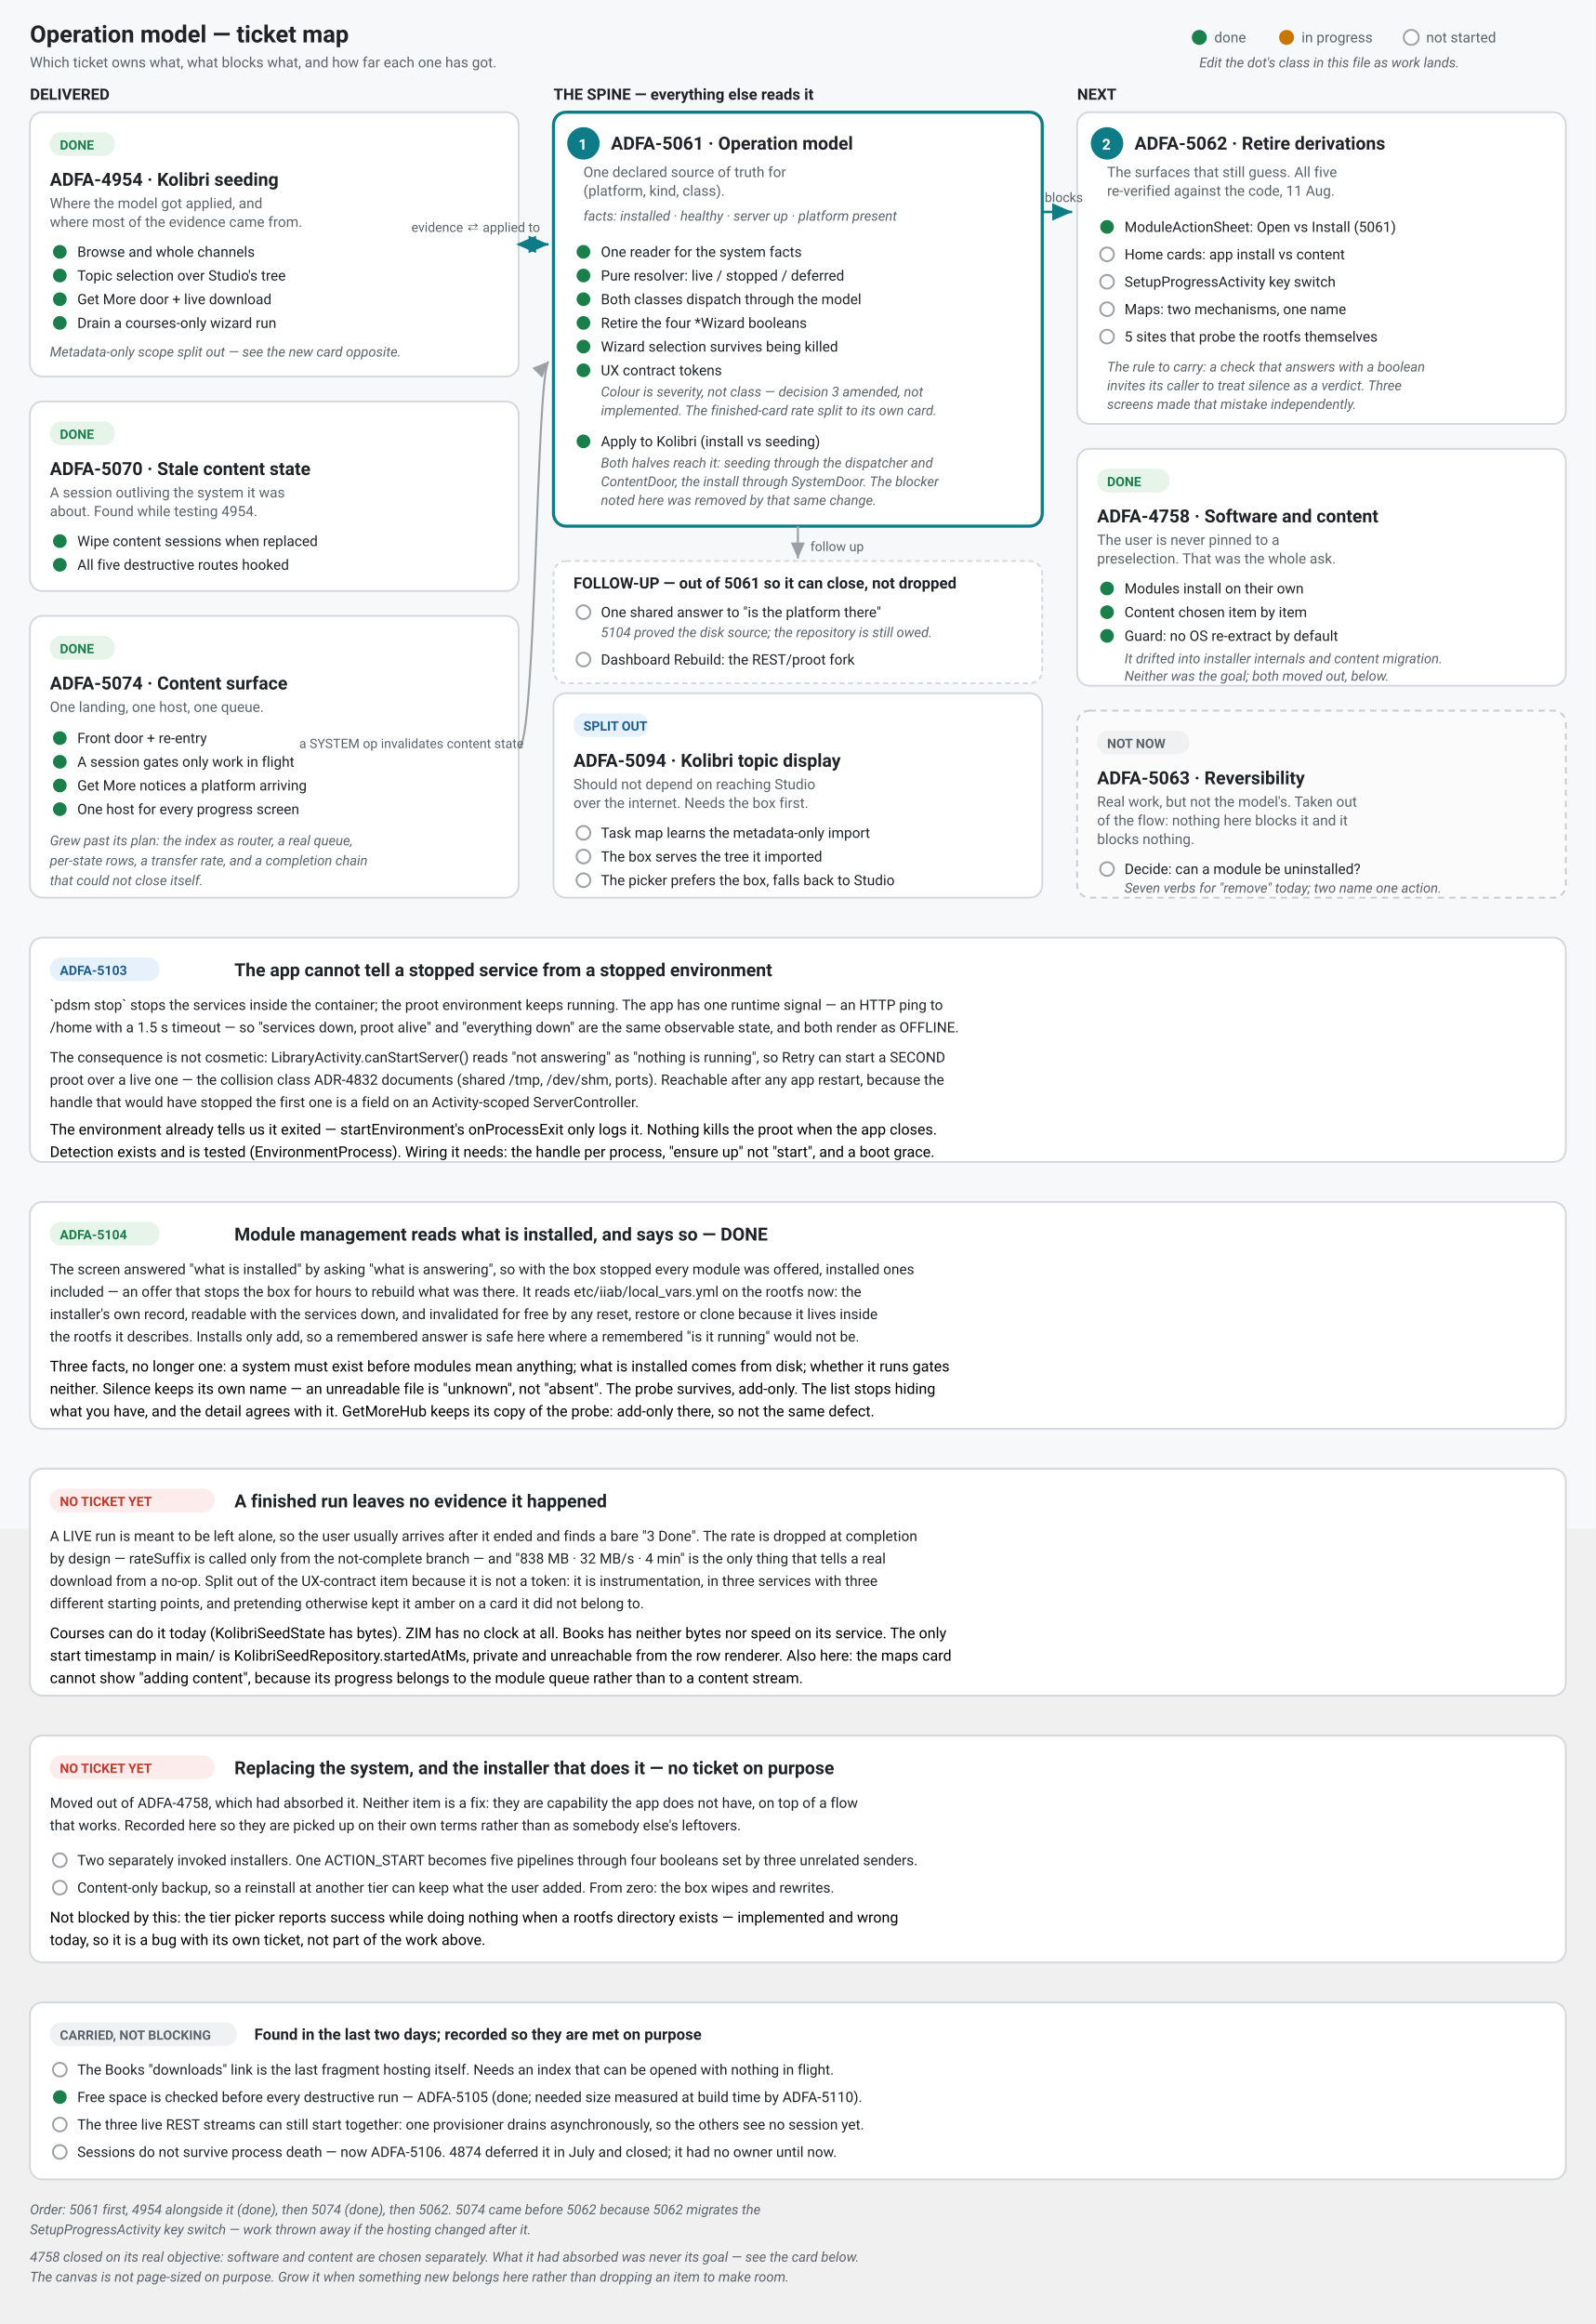
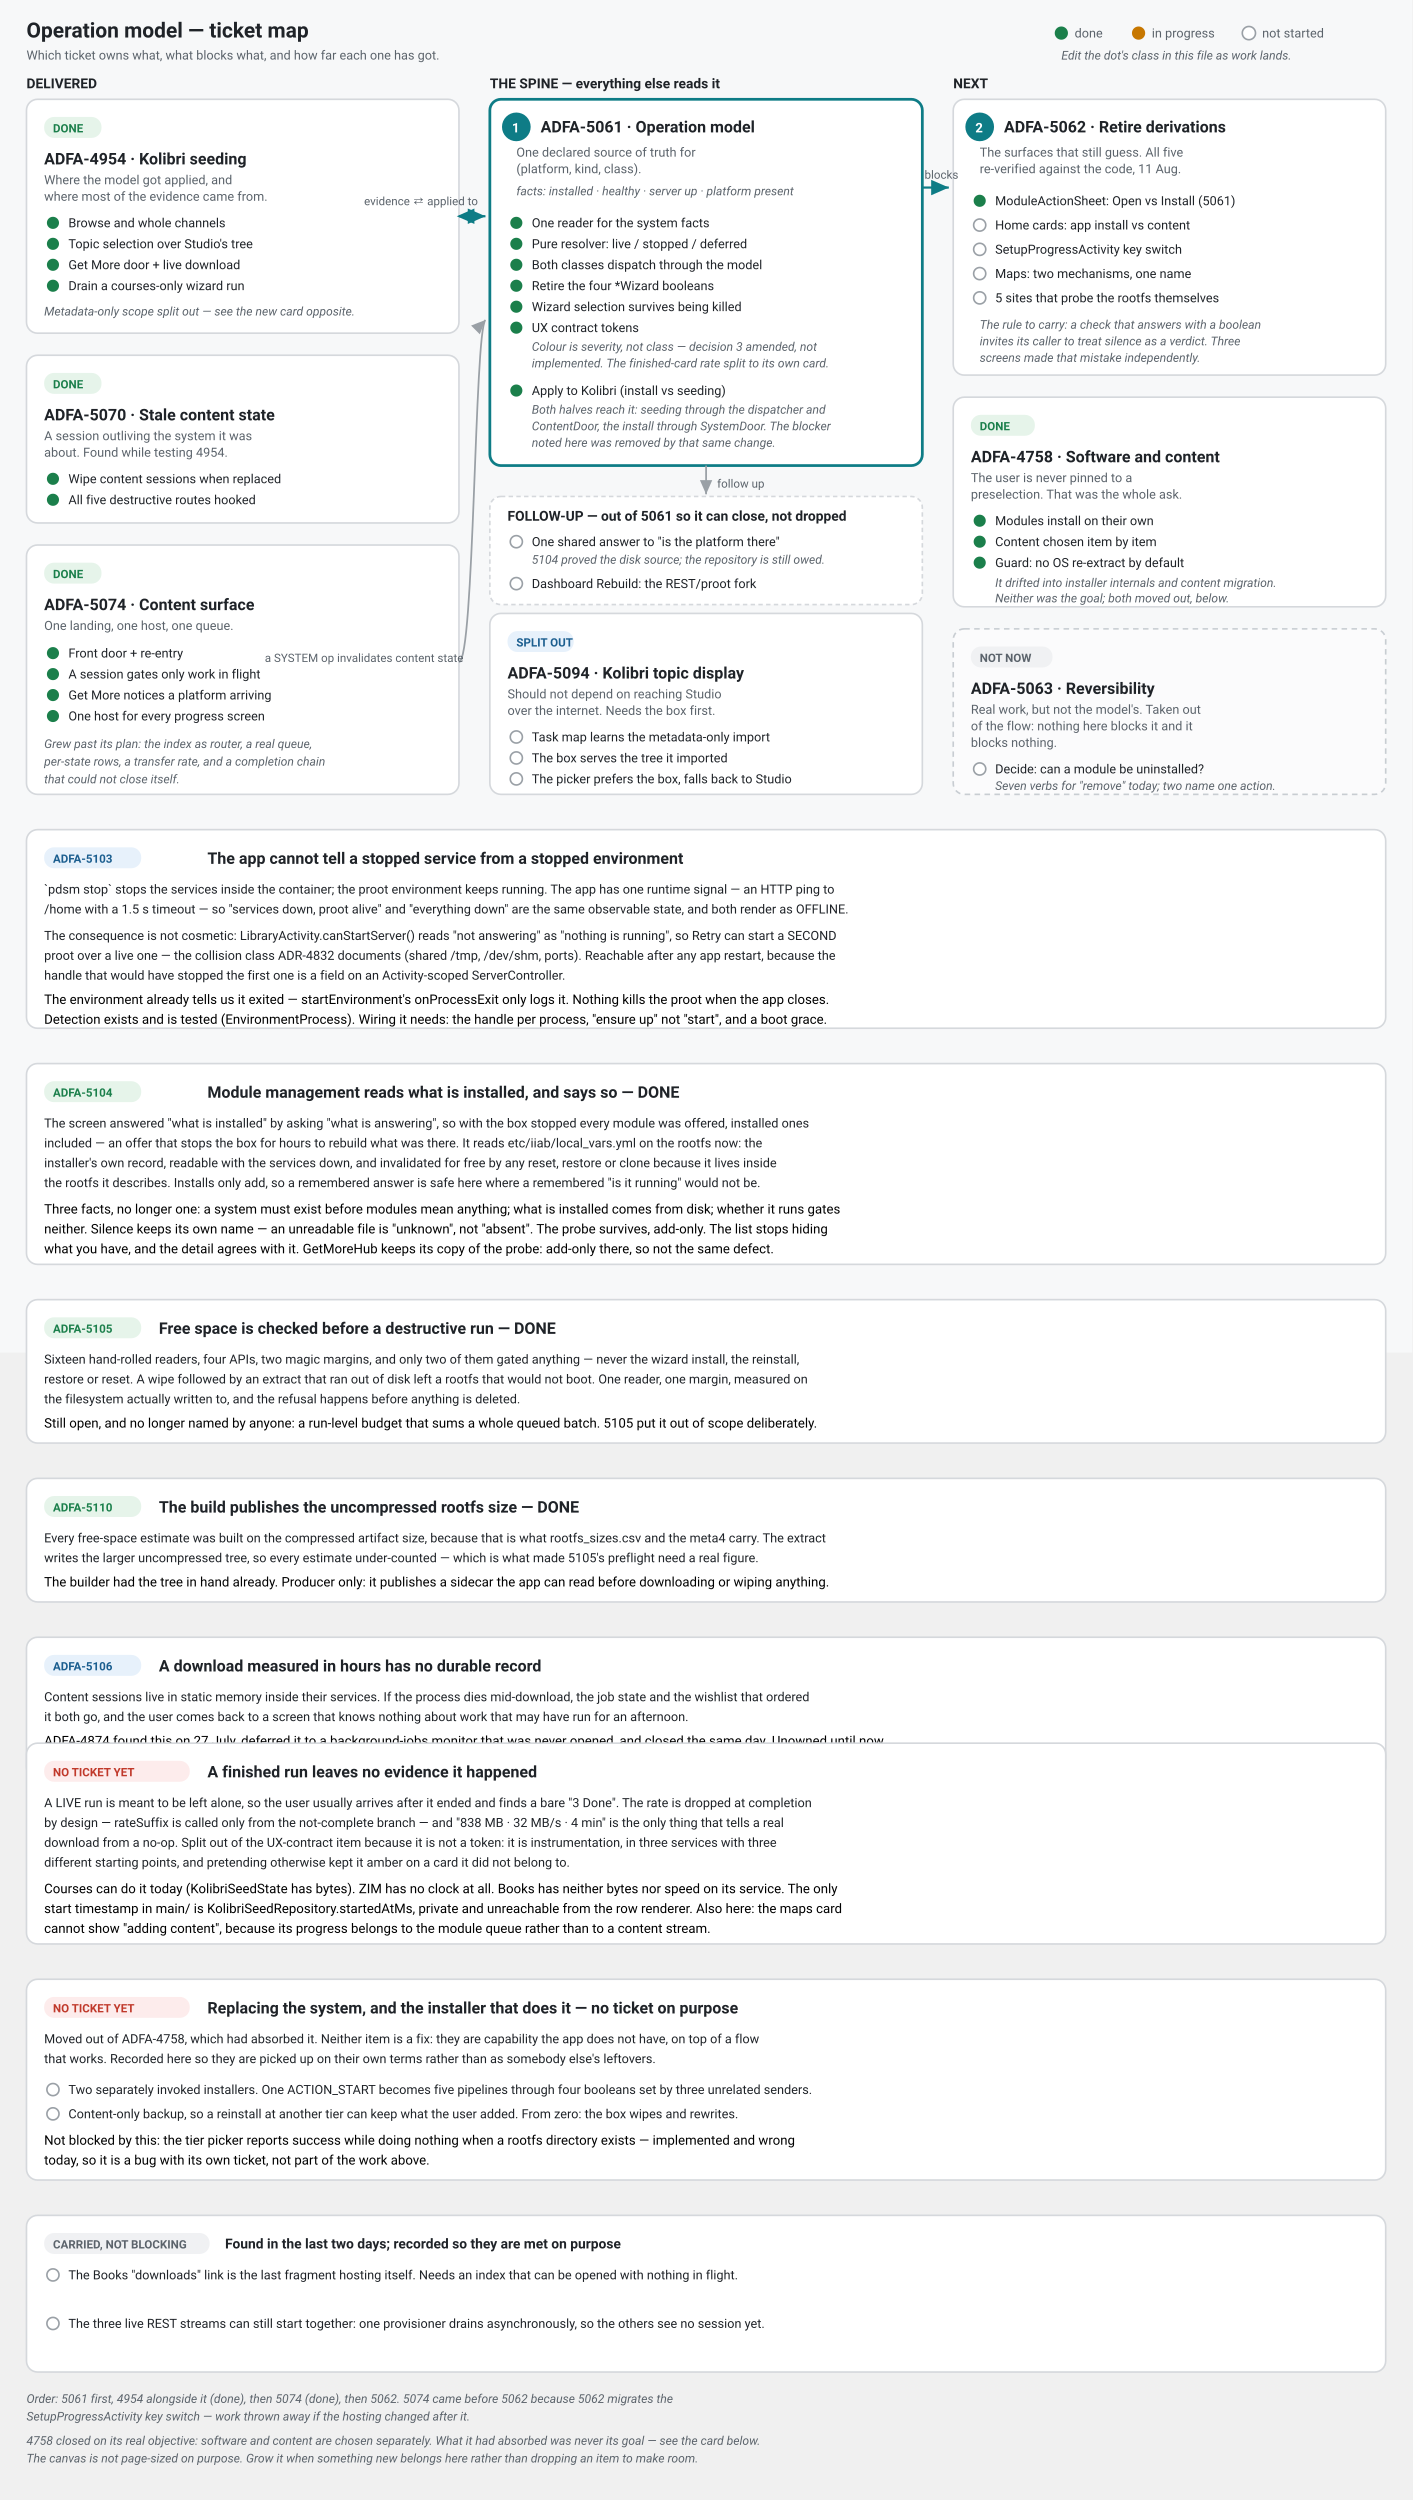
- <svg xmlns="http://www.w3.org/2000/svg" viewBox="0 0 1280 1864" width="1280" height="1864" font-family="Segoe UI, Roboto, Helvetica, Arial, sans-serif">
+ <svg xmlns="http://www.w3.org/2000/svg" viewBox="0 0 1280 2266" width="1280" height="2266" font-family="Segoe UI, Roboto, Helvetica, Arial, sans-serif">
  <style>
  .bg    { fill: #F7F8F9; }
  .card  { fill: #FFFFFF; stroke: #D5D8DC; stroke-width: 1.5; rx: 10; }
  .card-hi { fill: #FFFFFF; stroke: #0E7C86; stroke-width: 2.5; rx: 10; }
  .card-park { fill: #FBFBFC; stroke: #C8CDD2; stroke-width: 1.5; stroke-dasharray: 5 4; rx: 10; }
  .h1    { font-size: 19px; font-weight: 700; fill: #1F2328; }
  .h2    { font-size: 14.5px; font-weight: 700; fill: #1F2328; }
  .h3    { font-size: 12.5px; font-weight: 700; fill: #1F2328; }
  .sub   { font-size: 11.5px; fill: #5B636B; }
  .item  { font-size: 11.5px; fill: #1F2328; }
  .note  { font-size: 11px; fill: #5B636B; font-style: italic; }
  .lnk   { stroke: #9AA0A6; stroke-width: 1.6; fill: none; }
  .lnk-hi{ stroke: #0E7C86; stroke-width: 2; fill: none; }
  .lnklbl{ font-size: 10.5px; fill: #5B636B; }

  /* ---- the three states: change an item's class to move it ---- */
  .s-done { fill: #1B7F4B; stroke: none; }
  .s-doing{ fill: #C77700; stroke: none; }
  .s-todo { fill: #FFFFFF; stroke: #9AA0A6; stroke-width: 1.5; }

  .badge  { fill: #0E7C86; }
  .badgetx{ font-size: 12px; font-weight: 700; fill: #FFFFFF; }
  .chip   { rx: 9; }
  .chiptx { font-size: 10.5px; font-weight: 700; }
</style>
  <defs>
    <marker id="arw" markerWidth="9" markerHeight="9" refX="8" refY="4.5" orient="auto">
      <path d="M0,1 L8,4.5 L0,8 Z" fill="#9AA0A6" />
    </marker>
    <marker id="arwhi" markerWidth="9" markerHeight="9" refX="8" refY="4.5" orient="auto">
      <path d="M0,1 L8,4.5 L0,8 Z" fill="#0E7C86" />
    </marker>
    <marker id="arwhiS" markerWidth="9" markerHeight="9" refX="1" refY="4.5" orient="auto">
      <path d="M8,1 L0,4.5 L8,8 Z" fill="#0E7C86" />
    </marker>
  </defs>
  <rect class="bg" x="0" y="0" width="1280" height="1226" />
  <text class="h1" x="24" y="34">Operation model — ticket map</text>
  <text class="sub" x="24" y="54">Which ticket owns what, what blocks what, and how far each one has got.</text>
  <circle class="s-done" cx="962" cy="30" r="6" />
  <text class="sub" x="974" y="34">done</text>
  <circle class="s-doing" cx="1032" cy="30" r="6" />
  <text class="sub" x="1044" y="34">in progress</text>
  <circle class="s-todo" cx="1132" cy="30" r="6" />
  <text class="sub" x="1144" y="34">not started</text>
  <text class="note" x="962" y="54">Edit the dot's class in this file as work lands.</text>
  <text class="h3" x="24" y="80">DELIVERED</text>
  <rect class="card" x="24" y="90" width="392" height="212" />
  <rect class="chip" x="40" y="106" width="52" height="19" fill="#E6F4EA" stroke="none" />
  <text class="chiptx" x="48" y="120" fill="#1B7F4B">DONE</text>
  <text class="h2" x="40" y="149">ADFA-4954 · Kolibri seeding</text>
  <text class="sub" x="40" y="167">Where the model got applied, and</text>
  <text class="sub" x="40" y="182">where most of the evidence came from.</text>
  <circle class="s-done" cx="48" cy="202" r="5.5" />
  <text class="item" x="62" y="206">Browse and whole channels</text>
  <circle class="s-done" cx="48" cy="221" r="5.5" />
  <text class="item" x="62" y="225">Topic selection over Studio's tree</text>
  <circle class="s-done" cx="48" cy="240" r="5.5" />
  <text class="item" x="62" y="244">Get More door + live download</text>
  <circle class="s-done" cx="48" cy="259" r="5.5" />
  <text class="item" x="62" y="263">Drain a courses-only wizard run</text>
  <text class="note" x="40" y="286">Metadata-only scope split out — see the new card opposite.</text>
  <rect class="card" x="24" y="322" width="392" height="152" />
  <rect class="chip" x="40" y="338" width="52" height="19" fill="#E6F4EA" stroke="none" />
  <text class="chiptx" x="48" y="352" fill="#1B7F4B">DONE</text>
  <text class="h2" x="40" y="381">ADFA-5070 · Stale content state</text>
  <text class="sub" x="40" y="399">A session outliving the system it was</text>
  <text class="sub" x="40" y="414">about. Found while testing 4954.</text>
  <circle class="s-done" cx="48" cy="434" r="5.5" />
  <text class="item" x="62" y="438">Wipe content sessions when replaced</text>
  <circle class="s-done" cx="48" cy="453" r="5.5" />
  <text class="item" x="62" y="457">All five destructive routes hooked</text>
  <rect class="card" x="24" y="494" width="392" height="226" />
  <rect class="chip" x="40" y="510" width="52" height="19" fill="#E6F4EA" stroke="none" />
  <text class="chiptx" x="48" y="524" fill="#1B7F4B">DONE</text>
  <text class="h2" x="40" y="553">ADFA-5074 · Content surface</text>
  <text class="sub" x="40" y="571">One landing, one host, one queue.</text>
  <circle class="s-done" cx="48" cy="592" r="5.5" />
  <text class="item" x="62" y="596">Front door + re-entry</text>
  <circle class="s-done" cx="48" cy="611" r="5.5" />
  <text class="item" x="62" y="615">A session gates only work in flight</text>
  <circle class="s-done" cx="48" cy="630" r="5.5" />
  <text class="item" x="62" y="634">Get More notices a platform arriving</text>
  <circle class="s-done" cx="48" cy="649" r="5.5" />
  <text class="item" x="62" y="653">One host for every progress screen</text>
  <text class="note" x="40" y="678">Grew past its plan: the index as router, a real queue,</text>
  <text class="note" x="40" y="694">per-state rows, a transfer rate, and a completion chain</text>
  <text class="note" x="40" y="710">that could not close itself.</text>
  <text class="h3" x="444" y="80">THE SPINE — everything else reads it</text>
  <rect class="card-hi" x="444" y="90" width="392" height="332" />
  <circle class="badge" cx="468" cy="115" r="13" />
  <text class="badgetx" x="464" y="120">1</text>
  <text class="h2" x="490" y="120">ADFA-5061 · Operation model</text>
  <text class="sub" x="468" y="142">One declared source of truth for</text>
  <text class="sub" x="468" y="157">(platform, kind, class).</text>
  <text class="note" x="468" y="177">facts: installed · healthy · server up · platform present</text>
  <circle class="s-done" cx="468" cy="202" r="5.5" />
  <text class="item" x="482" y="206">One reader for the system facts</text>
  <circle class="s-done" cx="468" cy="221" r="5.5" />
  <text class="item" x="482" y="225">Pure resolver: live / stopped / deferred</text>
  <circle class="s-done" cx="468" cy="240" r="5.5" />
  <text class="item" x="482" y="244">Both classes dispatch through the model</text>
  <circle class="s-done" cx="468" cy="259" r="5.5" />
  <text class="item" x="482" y="263">Retire the four *Wizard booleans</text>
  <circle class="s-done" cx="468" cy="278" r="5.5" />
  <text class="item" x="482" y="282">Wizard selection survives being killed</text>
  <circle class="s-done" cx="468" cy="297" r="5.5" />
  <text class="item" x="482" y="301">UX contract tokens</text>
  <text class="note" x="482" y="318">Colour is severity, not class — decision 3 amended, not</text>
  <text class="note" x="482" y="333">implemented. The finished-card rate split to its own card.</text>
  <circle class="s-done" cx="468" cy="354" r="5.5" />
  <text class="item" x="482" y="358">Apply to Kolibri (install vs seeding)</text>
  <text class="note" x="482" y="375">Both halves reach it: seeding through the dispatcher and</text>
  <text class="note" x="482" y="390">ContentDoor, the install through SystemDoor. The blocker</text>
  <text class="note" x="482" y="405">noted here was removed by that same change.</text>
  <path class="lnk" d="M640,422 L640,448" marker-end="url(#arw)" />
  <text class="lnklbl" x="650" y="442">follow up</text>
  <rect class="card" x="444" y="450" width="392" height="98" stroke="#5F5E5A" stroke-dasharray="4 3" />
  <text class="h3" x="460" y="472">FOLLOW-UP — out of 5061 so it can close, not dropped</text>
  <circle class="s-todo" cx="468" cy="491" r="5.5" />
  <text class="item" x="482" y="495">One shared answer to "is the platform there"</text>
  <text class="note" x="482" y="511">5104 proved the disk source; the repository is still owed.</text>
  <circle class="s-todo" cx="468" cy="529" r="5.5" />
  <text class="item" x="482" y="533">Dashboard Rebuild: the REST/proot fork</text>
  <rect class="card" x="444" y="556" width="392" height="164" />
  <rect class="chip" x="460" y="572" width="60" height="19" fill="#E7F1FB" stroke="none" />
  <text class="chiptx" x="468" y="586" fill="#1B5E8F">SPLIT OUT</text>
  <text class="h2" x="460" y="615">ADFA-5094 · Kolibri topic display</text>
  <text class="sub" x="460" y="633">Should not depend on reaching Studio</text>
  <text class="sub" x="460" y="648">over the internet. Needs the box first.</text>
  <circle class="s-todo" cx="468" cy="668" r="5.5" />
  <text class="item" x="482" y="672">Task map learns the metadata-only import</text>
  <circle class="s-todo" cx="468" cy="687" r="5.5" />
  <text class="item" x="482" y="691">The box serves the tree it imported</text>
  <circle class="s-todo" cx="468" cy="706" r="5.5" />
  <text class="item" x="482" y="710">The picker prefers the box, falls back to Studio</text>
  <text class="h3" x="864" y="80">NEXT</text>
  <rect class="card" x="864" y="90" width="392" height="250" />
  <circle class="badge" cx="888" cy="115" r="13" />
  <text class="badgetx" x="884" y="120">2</text>
  <text class="h2" x="910" y="120">ADFA-5062 · Retire derivations</text>
  <text class="sub" x="888" y="142">The surfaces that still guess. All five</text>
  <text class="sub" x="888" y="157">re-verified against the code, 11 Aug.</text>
  <circle class="s-done" cx="888" cy="182" r="5.5" />
  <text class="item" x="902" y="186">ModuleActionSheet: Open vs Install (5061)</text>
  <circle class="s-todo" cx="888" cy="204" r="5.5" />
  <text class="item" x="902" y="208">Home cards: app install vs content</text>
  <circle class="s-todo" cx="888" cy="226" r="5.5" />
  <text class="item" x="902" y="230">SetupProgressActivity key switch</text>
  <circle class="s-todo" cx="888" cy="248" r="5.5" />
  <text class="item" x="902" y="252">Maps: two mechanisms, one name</text>
  <circle class="s-todo" cx="888" cy="270" r="5.5" />
  <text class="item" x="902" y="274">5 sites that probe the rootfs themselves</text>
  <text class="note" x="888" y="298">The rule to carry: a check that answers with a boolean</text>
  <text class="note" x="888" y="313">invites its caller to treat silence as a verdict. Three</text>
  <text class="note" x="888" y="328">screens made that mistake independently.</text>
  <rect class="card" x="864" y="360" width="392" height="190" />
  <rect class="chip" x="880" y="376" width="58" height="19" fill="#E6F4EA" stroke="none" />
  <text class="chiptx" x="888" y="390" fill="#1B7F4B">DONE</text>
  <text class="h2" x="880" y="419">ADFA-4758 · Software and content</text>
  <text class="sub" x="880" y="437">The user is never pinned to a</text>
  <text class="sub" x="880" y="452">preselection. That was the whole ask.</text>
  <circle class="s-done" cx="888" cy="472" r="5.5" />
  <text class="item" x="902" y="476">Modules install on their own</text>
  <circle class="s-done" cx="888" cy="491" r="5.5" />
  <text class="item" x="902" y="495">Content chosen item by item</text>
  <circle class="s-done" cx="888" cy="510" r="5.5" />
  <text class="item" x="902" y="514">Guard: no OS re-extract by default</text>
  <text class="note" x="902" y="532">It drifted into installer internals and content migration.</text>
  <text class="note" x="902" y="546">Neither was the goal; both moved out, below.</text>
  <rect class="card-park" x="864" y="570" width="392" height="150" />
  <rect class="chip" x="880" y="586" width="74" height="19" fill="#F0F1F3" stroke="none" />
  <text class="chiptx" x="888" y="600" fill="#5B636B">NOT NOW</text>
  <text class="h2" x="880" y="629">ADFA-5063 · Reversibility</text>
  <text class="sub" x="880" y="647">Real work, but not the model's. Taken out</text>
  <text class="sub" x="880" y="662">of the flow: nothing here blocks it and it</text>
  <text class="sub" x="880" y="677">blocks nothing.</text>
  <circle class="s-todo" cx="888" cy="697" r="5.5" />
  <text class="item" x="902" y="701">Decide: can a module be uninstalled?</text>
  <text class="note" x="902" y="716">Seven verbs for "remove" today; two name one action.</text>
  <path class="lnk-hi" d="M416,196 L440,196" marker-end="url(#arwhi)" marker-start="url(#arwhiS)" />
  <text class="lnklbl" x="330" y="186">evidence ⇄ applied to</text>
  <path class="lnk-hi" d="M836,170 L860,170" marker-end="url(#arwhi)" />
  <text class="lnklbl" x="838" y="162">blocks</text>
  <path class="lnk" d="M416,600 C430,600 430,300 440,290" marker-end="url(#arw)" />
  <text class="lnklbl" x="240" y="600">a SYSTEM op invalidates content state</text>
  <rect class="card" x="24" y="752" width="1232" height="180" stroke="#C0392B" stroke-width="2.5" />
  <rect class="chip" x="40" y="768" width="88" height="19" fill="#E7F1FB" stroke="none" />
  <text class="chiptx" x="48" y="782" fill="#1B5E8F">ADFA-5103</text>
  <text class="h2" x="188" y="783">The app cannot tell a stopped service from a stopped environment</text>
  <text class="item" x="40" y="810">`pdsm stop` stops the services inside the container; the proot environment keeps running. The app has one runtime signal — an HTTP ping to</text>
  <text class="item" x="40" y="828">/home with a 1.5 s timeout — so "services down, proot alive" and "everything down" are the same observable state, and both render as OFFLINE.</text>
  <text class="item" x="40" y="852">The consequence is not cosmetic: LibraryActivity.canStartServer() reads "not answering" as "nothing is running", so Retry can start a SECOND</text>
  <text class="item" x="40" y="870">proot over a live one — the collision class ADR-4832 documents (shared /tmp, /dev/shm, ports). Reachable after any app restart, because the</text>
  <text class="item" x="40" y="888">handle that would have stopped the first one is a field on an Activity-scoped ServerController.</text>
  <text class="code" x="40" y="910">The environment already tells us it exited — startEnvironment's onProcessExit only logs it. Nothing kills the proot when the app closes.</text>
  <text class="code" x="40" y="928">Detection exists and is tested (EnvironmentProcess). Wiring it needs: the handle per process, "ensure up" not "start", and a boot grace.</text>
  <rect class="card" x="24" y="964" width="1232" height="182" stroke="#1B7F4B" stroke-width="2.5" />
  <rect class="chip" x="40" y="980" width="88" height="19" fill="#E6F4EA" stroke="none" />
  <text class="chiptx" x="48" y="994" fill="#1B7F4B">ADFA-5104</text>
  <text class="h2" x="188" y="995">Module management reads what is installed, and says so — DONE</text>
  <text class="item" x="40" y="1022">The screen answered "what is installed" by asking "what is answering", so with the box stopped every module was offered, installed ones</text>
  <text class="item" x="40" y="1040">included — an offer that stops the box for hours to rebuild what was there. It reads etc/iiab/local_vars.yml on the rootfs now: the</text>
  <text class="item" x="40" y="1058">installer's own record, readable with the services down, and invalidated for free by any reset, restore or clone because it lives inside</text>
  <text class="item" x="40" y="1076">the rootfs it describes. Installs only add, so a remembered answer is safe here where a remembered "is it running" would not be.</text>
  <text class="code" x="40" y="1100">Three facts, no longer one: a system must exist before modules mean anything; what is installed comes from disk; whether it runs gates</text>
  <text class="code" x="40" y="1118">neither. Silence keeps its own name — an unreadable file is "unknown", not "absent". The probe survives, add-only. The list stops hiding</text>
  <text class="code" x="40" y="1136">what you have, and the detail agrees with it. GetMoreHub keeps its copy of the probe: add-only there, so not the same defect.</text>
-   <rect class="card" x="24" y="1178" width="1232" height="182" stroke="#C0392B" stroke-width="2.5" />
-   <rect class="chip" x="40" y="1194" width="132" height="19" fill="#FDECEC" stroke="none" />
-   <text class="chiptx" x="48" y="1208" fill="#C0392B">NO TICKET YET</text>
-   <text class="h2" x="188" y="1209">A finished run leaves no evidence it happened</text>
-   <text class="item" x="40" y="1236">A LIVE run is meant to be left alone, so the user usually arrives after it ended and finds a bare "3 Done". The rate is dropped at completion</text>
-   <text class="item" x="40" y="1254">by design — rateSuffix is called only from the not-complete branch — and "838 MB · 32 MB/s · 4 min" is the only thing that tells a real</text>
-   <text class="item" x="40" y="1272">download from a no-op. Split out of the UX-contract item because it is not a token: it is instrumentation, in three services with three</text>
-   <text class="item" x="40" y="1290">different starting points, and pretending otherwise kept it amber on a card it did not belong to.</text>
-   <text class="code" x="40" y="1314">Courses can do it today (KolibriSeedState has bytes). ZIM has no clock at all. Books has neither bytes nor speed on its service. The only</text>
-   <text class="code" x="40" y="1332">start timestamp in main/ is KolibriSeedRepository.startedAtMs, private and unreachable from the row renderer. Also here: the maps card</text>
-   <text class="code" x="40" y="1350">cannot show "adding content", because its progress belongs to the module queue rather than to a content stream.</text>
-   <rect class="card" x="24" y="1392" width="1232" height="182" stroke="#C0392B" stroke-width="2.5" />
-   <rect class="chip" x="40" y="1408" width="132" height="19" fill="#FDECEC" stroke="none" />
-   <text class="chiptx" x="48" y="1422" fill="#C0392B">NO TICKET YET</text>
-   <text class="h2" x="188" y="1423">Replacing the system, and the installer that does it — no ticket on purpose</text>
-   <text class="item" x="40" y="1450">Moved out of ADFA-4758, which had absorbed it. Neither item is a fix: they are capability the app does not have, on top of a flow</text>
-   <text class="item" x="40" y="1468">that works. Recorded here so they are picked up on their own terms rather than as somebody else's leftovers.</text>
-   <circle class="s-todo" cx="48" cy="1492" r="5.5" />
-   <text class="item" x="62" y="1496">Two separately invoked installers. One ACTION_START becomes five pipelines through four booleans set by three unrelated senders.</text>
-   <circle class="s-todo" cx="48" cy="1514" r="5.5" />
-   <text class="item" x="62" y="1518">Content-only backup, so a reinstall at another tier can keep what the user added. From zero: the box wipes and rewrites.</text>
-   <text class="code" x="40" y="1542">Not blocked by this: the tier picker reports success while doing nothing when a rootfs directory exists — implemented and wrong</text>
-   <text class="code" x="40" y="1560">today, so it is a bug with its own ticket, not part of the work above.</text>
-   <rect class="card" x="24" y="1606" width="1232" height="142" />
-   <rect class="chip" x="40" y="1622" width="150" height="19" fill="#F0F1F3" stroke="none" />
-   <text class="chiptx" x="48" y="1636" fill="#5B636B">CARRIED, NOT BLOCKING</text>
-   <text class="h3" x="204" y="1636">Found in the last two days; recorded so they are met on purpose</text>
-   <circle class="s-todo" cx="48" cy="1660" r="5.5" />
-   <text class="item" x="62" y="1664">The Books "downloads" link is the last fragment hosting itself. Needs an index that can be opened with nothing in flight.</text>
-   <circle class="s-done" cx="48" cy="1682" r="5.5" />
-   <text class="item" x="62" y="1686">Free space is checked before every destructive run — ADFA-5105 (done; needed size measured at build time by ADFA-5110).</text>
-   <circle class="s-todo" cx="48" cy="1704" r="5.5" />
-   <text class="item" x="62" y="1708">The three live REST streams can still start together: one provisioner drains asynchronously, so the others see no session yet.</text>
-   <circle class="s-todo" cx="48" cy="1726" r="5.5" />
-   <text class="item" x="62" y="1730">Sessions do not survive process death — now ADFA-5106. 4874 deferred it in July and closed; it had no owner until now.</text>
-   <text class="note" x="24" y="1776">Order: 5061 first, 4954 alongside it (done), then 5074 (done), then 5062. 5074 came before 5062 because 5062 migrates the</text>
-   <text class="note" x="24" y="1792">SetupProgressActivity key switch — work thrown away if the hosting changed after it.</text>
-   <text class="note" x="24" y="1814">4758 closed on its real objective: software and content are chosen separately. What it had absorbed was never its goal — see the card below.</text>
-   <text class="note" x="24" y="1830">The canvas is not page-sized on purpose. Grow it when something new belongs here rather than dropping an item to make room.</text>
+   <rect class="card" x="24" y="1178" width="1232" height="130" stroke="#1B7F4B" stroke-width="2.5" />
+   <rect class="chip" x="40" y="1194" width="88" height="19" fill="#E6F4EA" stroke="none" />
+   <text class="chiptx" x="48" y="1208" fill="#1B7F4B">ADFA-5105</text>
+   <text class="h2" x="144" y="1209">Free space is checked before a destructive run — DONE</text>
+   <text class="item" x="40" y="1236">Sixteen hand-rolled readers, four APIs, two magic margins, and only two of them gated anything — never the wizard install, the reinstall,</text>
+   <text class="item" x="40" y="1254">restore or reset. A wipe followed by an extract that ran out of disk left a rootfs that would not boot. One reader, one margin, measured on</text>
+   <text class="item" x="40" y="1272">the filesystem actually written to, and the refusal happens before anything is deleted.</text>
+   <text class="code" x="40" y="1294">Still open, and no longer named by anyone: a run-level budget that sums a whole queued batch. 5105 put it out of scope deliberately.</text>
+   <rect class="card" x="24" y="1340" width="1232" height="112" stroke="#1B7F4B" stroke-width="2.5" />
+   <rect class="chip" x="40" y="1356" width="88" height="19" fill="#E6F4EA" stroke="none" />
+   <text class="chiptx" x="48" y="1370" fill="#1B7F4B">ADFA-5110</text>
+   <text class="h2" x="144" y="1371">The build publishes the uncompressed rootfs size — DONE</text>
+   <text class="item" x="40" y="1398">Every free-space estimate was built on the compressed artifact size, because that is what rootfs_sizes.csv and the meta4 carry. The extract</text>
+   <text class="item" x="40" y="1416">writes the larger uncompressed tree, so every estimate under-counted — which is what made 5105's preflight need a real figure.</text>
+   <text class="code" x="40" y="1438">The builder had the tree in hand already. Producer only: it publishes a sidecar the app can read before downloading or wiping anything.</text>
+   <rect class="card" x="24" y="1484" width="1232" height="128" stroke="#C0392B" stroke-width="2.5" />
+   <rect class="chip" x="40" y="1500" width="88" height="19" fill="#E7F1FB" stroke="none" />
+   <text class="chiptx" x="48" y="1514" fill="#1B5E8F">ADFA-5106</text>
+   <text class="h2" x="144" y="1515">A download measured in hours has no durable record</text>
+   <text class="item" x="40" y="1542">Content sessions live in static memory inside their services. If the process dies mid-download, the job state and the wishlist that ordered</text>
+   <text class="item" x="40" y="1560">it both go, and the user comes back to a screen that knows nothing about work that may have run for an afternoon.</text>
+   <text class="code" x="40" y="1582">ADFA-4874 found this on 27 July, deferred it to a background-jobs monitor that was never opened, and closed the same day. Unowned until now.</text>
+   <rect class="card" x="24" y="1580" width="1232" height="182" stroke="#C0392B" stroke-width="2.5" />
+   <rect class="chip" x="40" y="1596" width="132" height="19" fill="#FDECEC" stroke="none" />
+   <text class="chiptx" x="48" y="1610" fill="#C0392B">NO TICKET YET</text>
+   <text class="h2" x="188" y="1611">A finished run leaves no evidence it happened</text>
+   <text class="item" x="40" y="1638">A LIVE run is meant to be left alone, so the user usually arrives after it ended and finds a bare "3 Done". The rate is dropped at completion</text>
+   <text class="item" x="40" y="1656">by design — rateSuffix is called only from the not-complete branch — and "838 MB · 32 MB/s · 4 min" is the only thing that tells a real</text>
+   <text class="item" x="40" y="1674">download from a no-op. Split out of the UX-contract item because it is not a token: it is instrumentation, in three services with three</text>
+   <text class="item" x="40" y="1692">different starting points, and pretending otherwise kept it amber on a card it did not belong to.</text>
+   <text class="code" x="40" y="1716">Courses can do it today (KolibriSeedState has bytes). ZIM has no clock at all. Books has neither bytes nor speed on its service. The only</text>
+   <text class="code" x="40" y="1734">start timestamp in main/ is KolibriSeedRepository.startedAtMs, private and unreachable from the row renderer. Also here: the maps card</text>
+   <text class="code" x="40" y="1752">cannot show "adding content", because its progress belongs to the module queue rather than to a content stream.</text>
+   <rect class="card" x="24" y="1794" width="1232" height="182" stroke="#C0392B" stroke-width="2.5" />
+   <rect class="chip" x="40" y="1810" width="132" height="19" fill="#FDECEC" stroke="none" />
+   <text class="chiptx" x="48" y="1824" fill="#C0392B">NO TICKET YET</text>
+   <text class="h2" x="188" y="1825">Replacing the system, and the installer that does it — no ticket on purpose</text>
+   <text class="item" x="40" y="1852">Moved out of ADFA-4758, which had absorbed it. Neither item is a fix: they are capability the app does not have, on top of a flow</text>
+   <text class="item" x="40" y="1870">that works. Recorded here so they are picked up on their own terms rather than as somebody else's leftovers.</text>
+   <circle class="s-todo" cx="48" cy="1894" r="5.5" />
+   <text class="item" x="62" y="1898">Two separately invoked installers. One ACTION_START becomes five pipelines through four booleans set by three unrelated senders.</text>
+   <circle class="s-todo" cx="48" cy="1916" r="5.5" />
+   <text class="item" x="62" y="1920">Content-only backup, so a reinstall at another tier can keep what the user added. From zero: the box wipes and rewrites.</text>
+   <text class="code" x="40" y="1944">Not blocked by this: the tier picker reports success while doing nothing when a rootfs directory exists — implemented and wrong</text>
+   <text class="code" x="40" y="1962">today, so it is a bug with its own ticket, not part of the work above.</text>
+   <rect class="card" x="24" y="2008" width="1232" height="142" />
+   <rect class="chip" x="40" y="2024" width="150" height="19" fill="#F0F1F3" stroke="none" />
+   <text class="chiptx" x="48" y="2038" fill="#5B636B">CARRIED, NOT BLOCKING</text>
+   <text class="h3" x="204" y="2038">Found in the last two days; recorded so they are met on purpose</text>
+   <circle class="s-todo" cx="48" cy="2062" r="5.5" />
+   <text class="item" x="62" y="2066">The Books "downloads" link is the last fragment hosting itself. Needs an index that can be opened with nothing in flight.</text>
+   <circle class="s-todo" cx="48" cy="2106" r="5.5" />
+   <text class="item" x="62" y="2110">The three live REST streams can still start together: one provisioner drains asynchronously, so the others see no session yet.</text>
+   <text class="note" x="24" y="2178">Order: 5061 first, 4954 alongside it (done), then 5074 (done), then 5062. 5074 came before 5062 because 5062 migrates the</text>
+   <text class="note" x="24" y="2194">SetupProgressActivity key switch — work thrown away if the hosting changed after it.</text>
+   <text class="note" x="24" y="2216">4758 closed on its real objective: software and content are chosen separately. What it had absorbed was never its goal — see the card below.</text>
+   <text class="note" x="24" y="2232">The canvas is not page-sized on purpose. Grow it when something new belongs here rather than dropping an item to make room.</text>
</svg>
